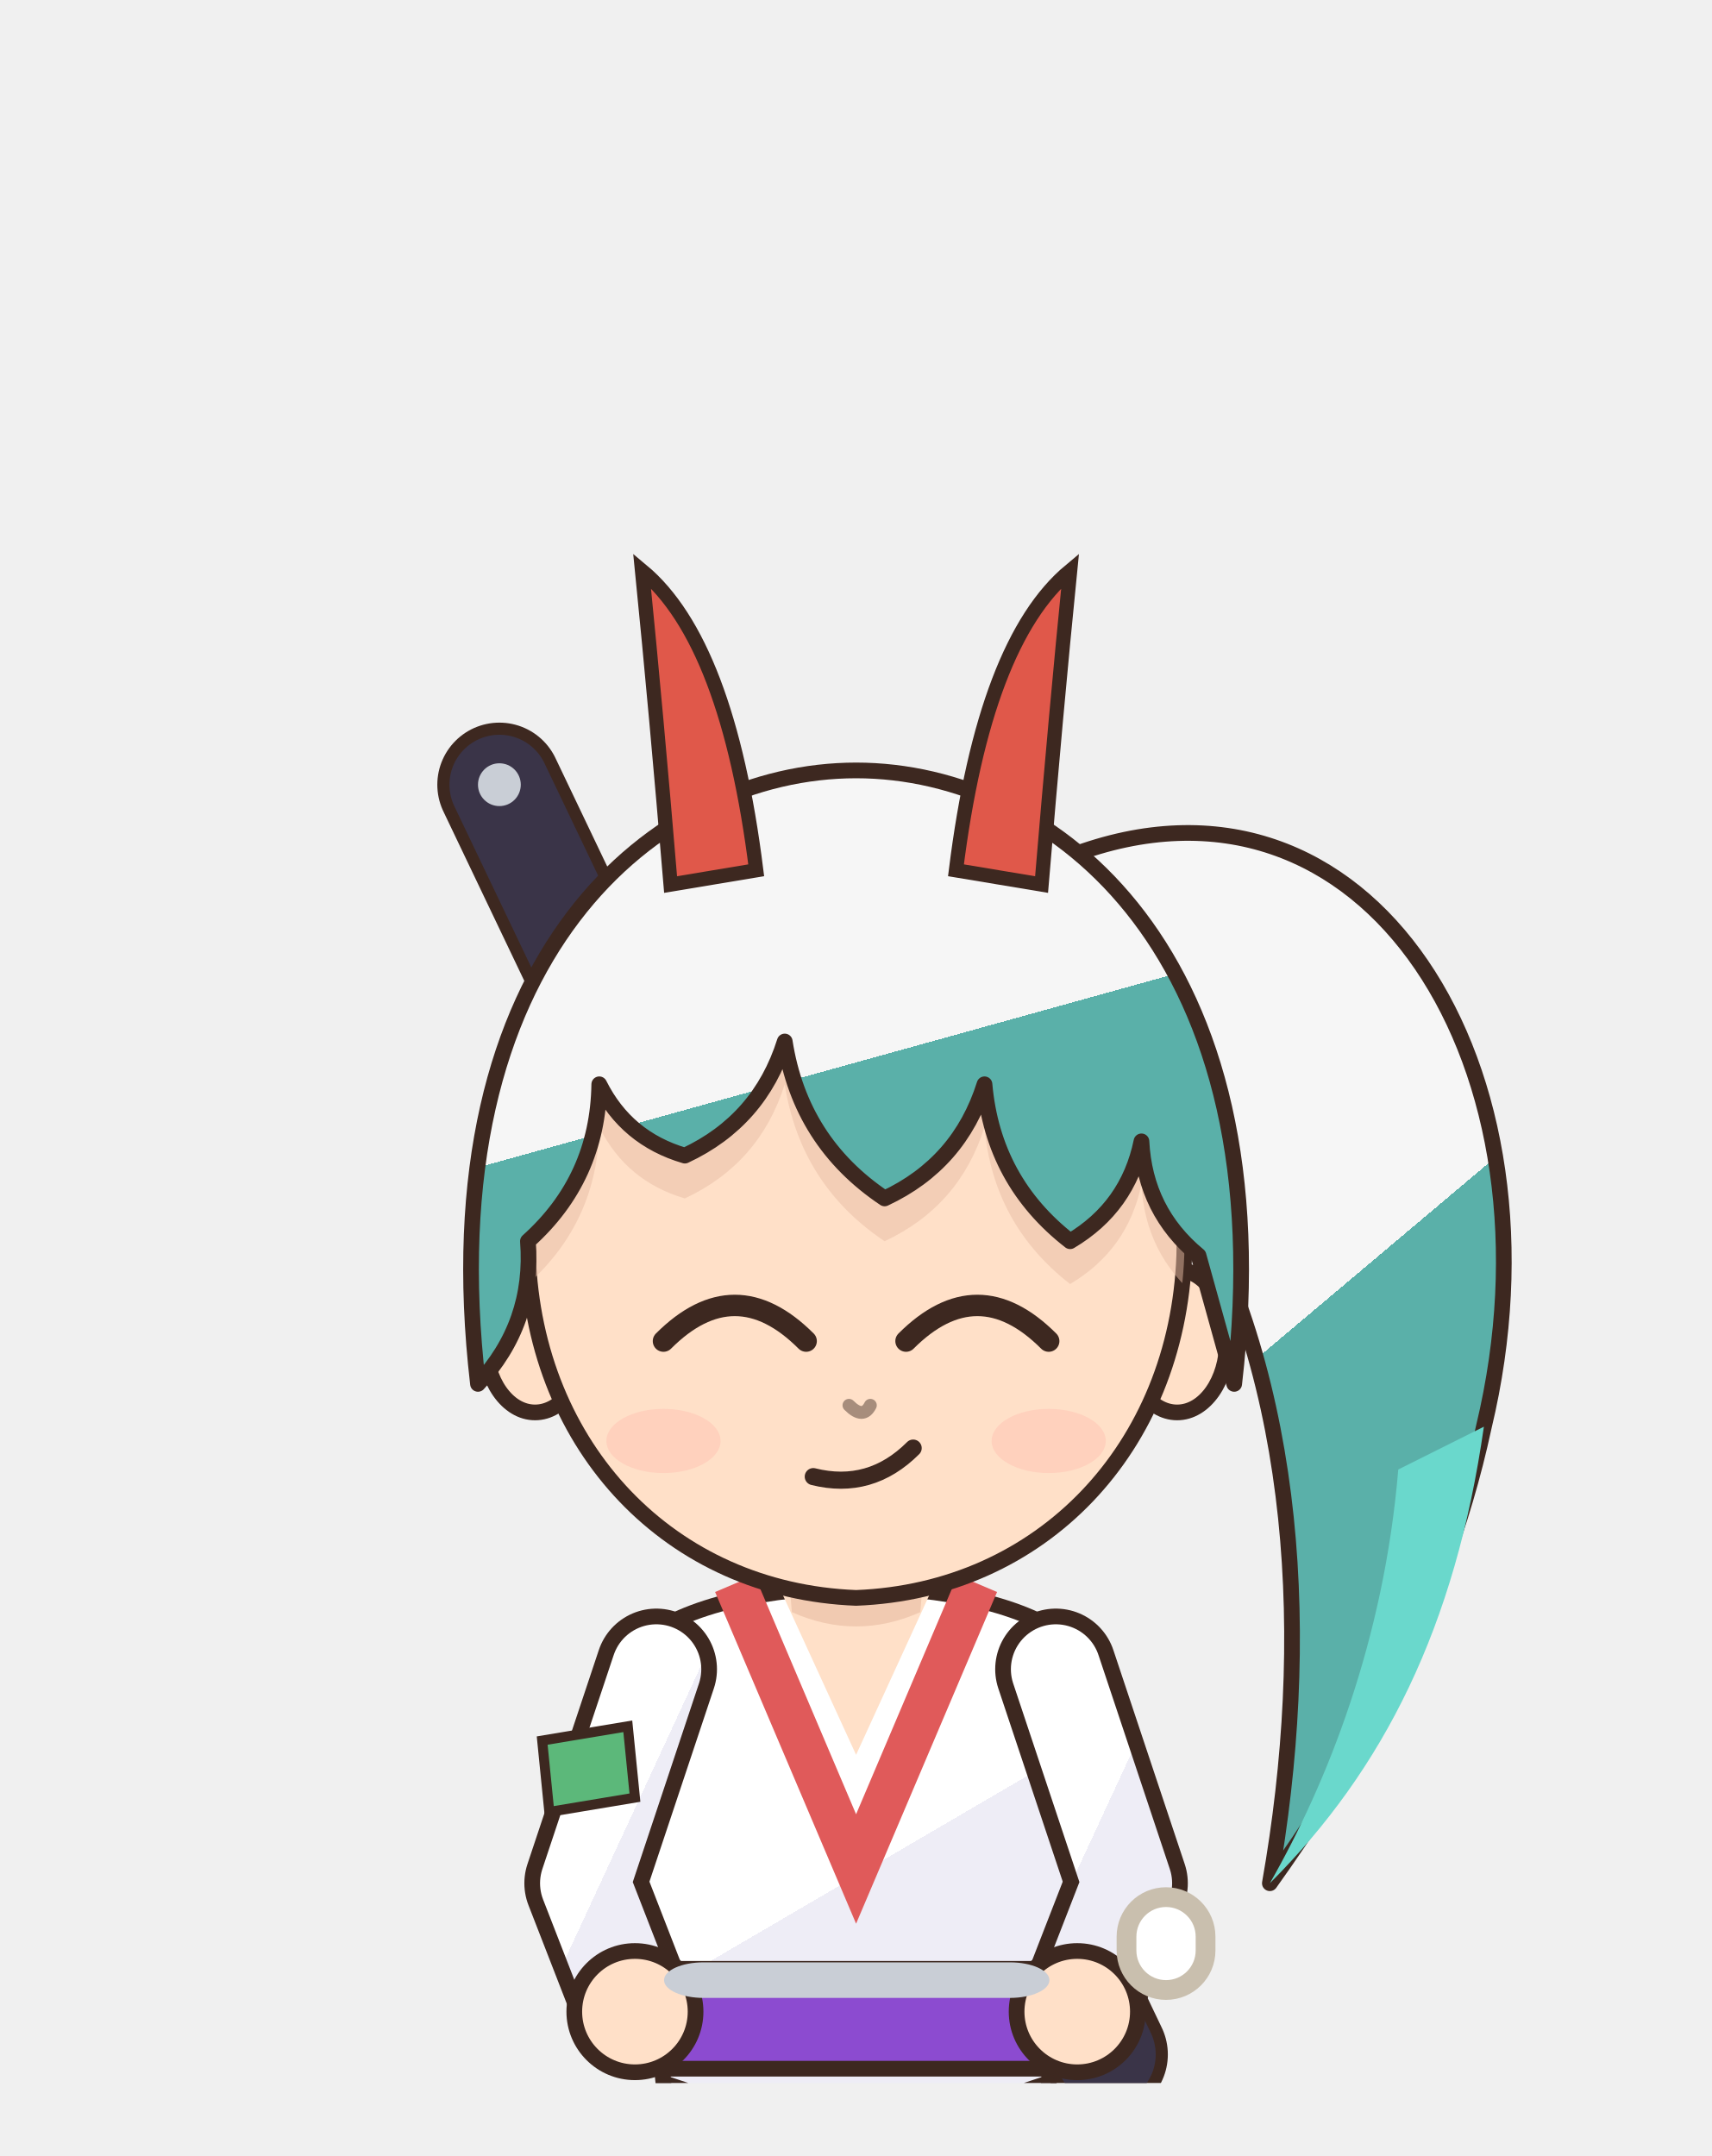
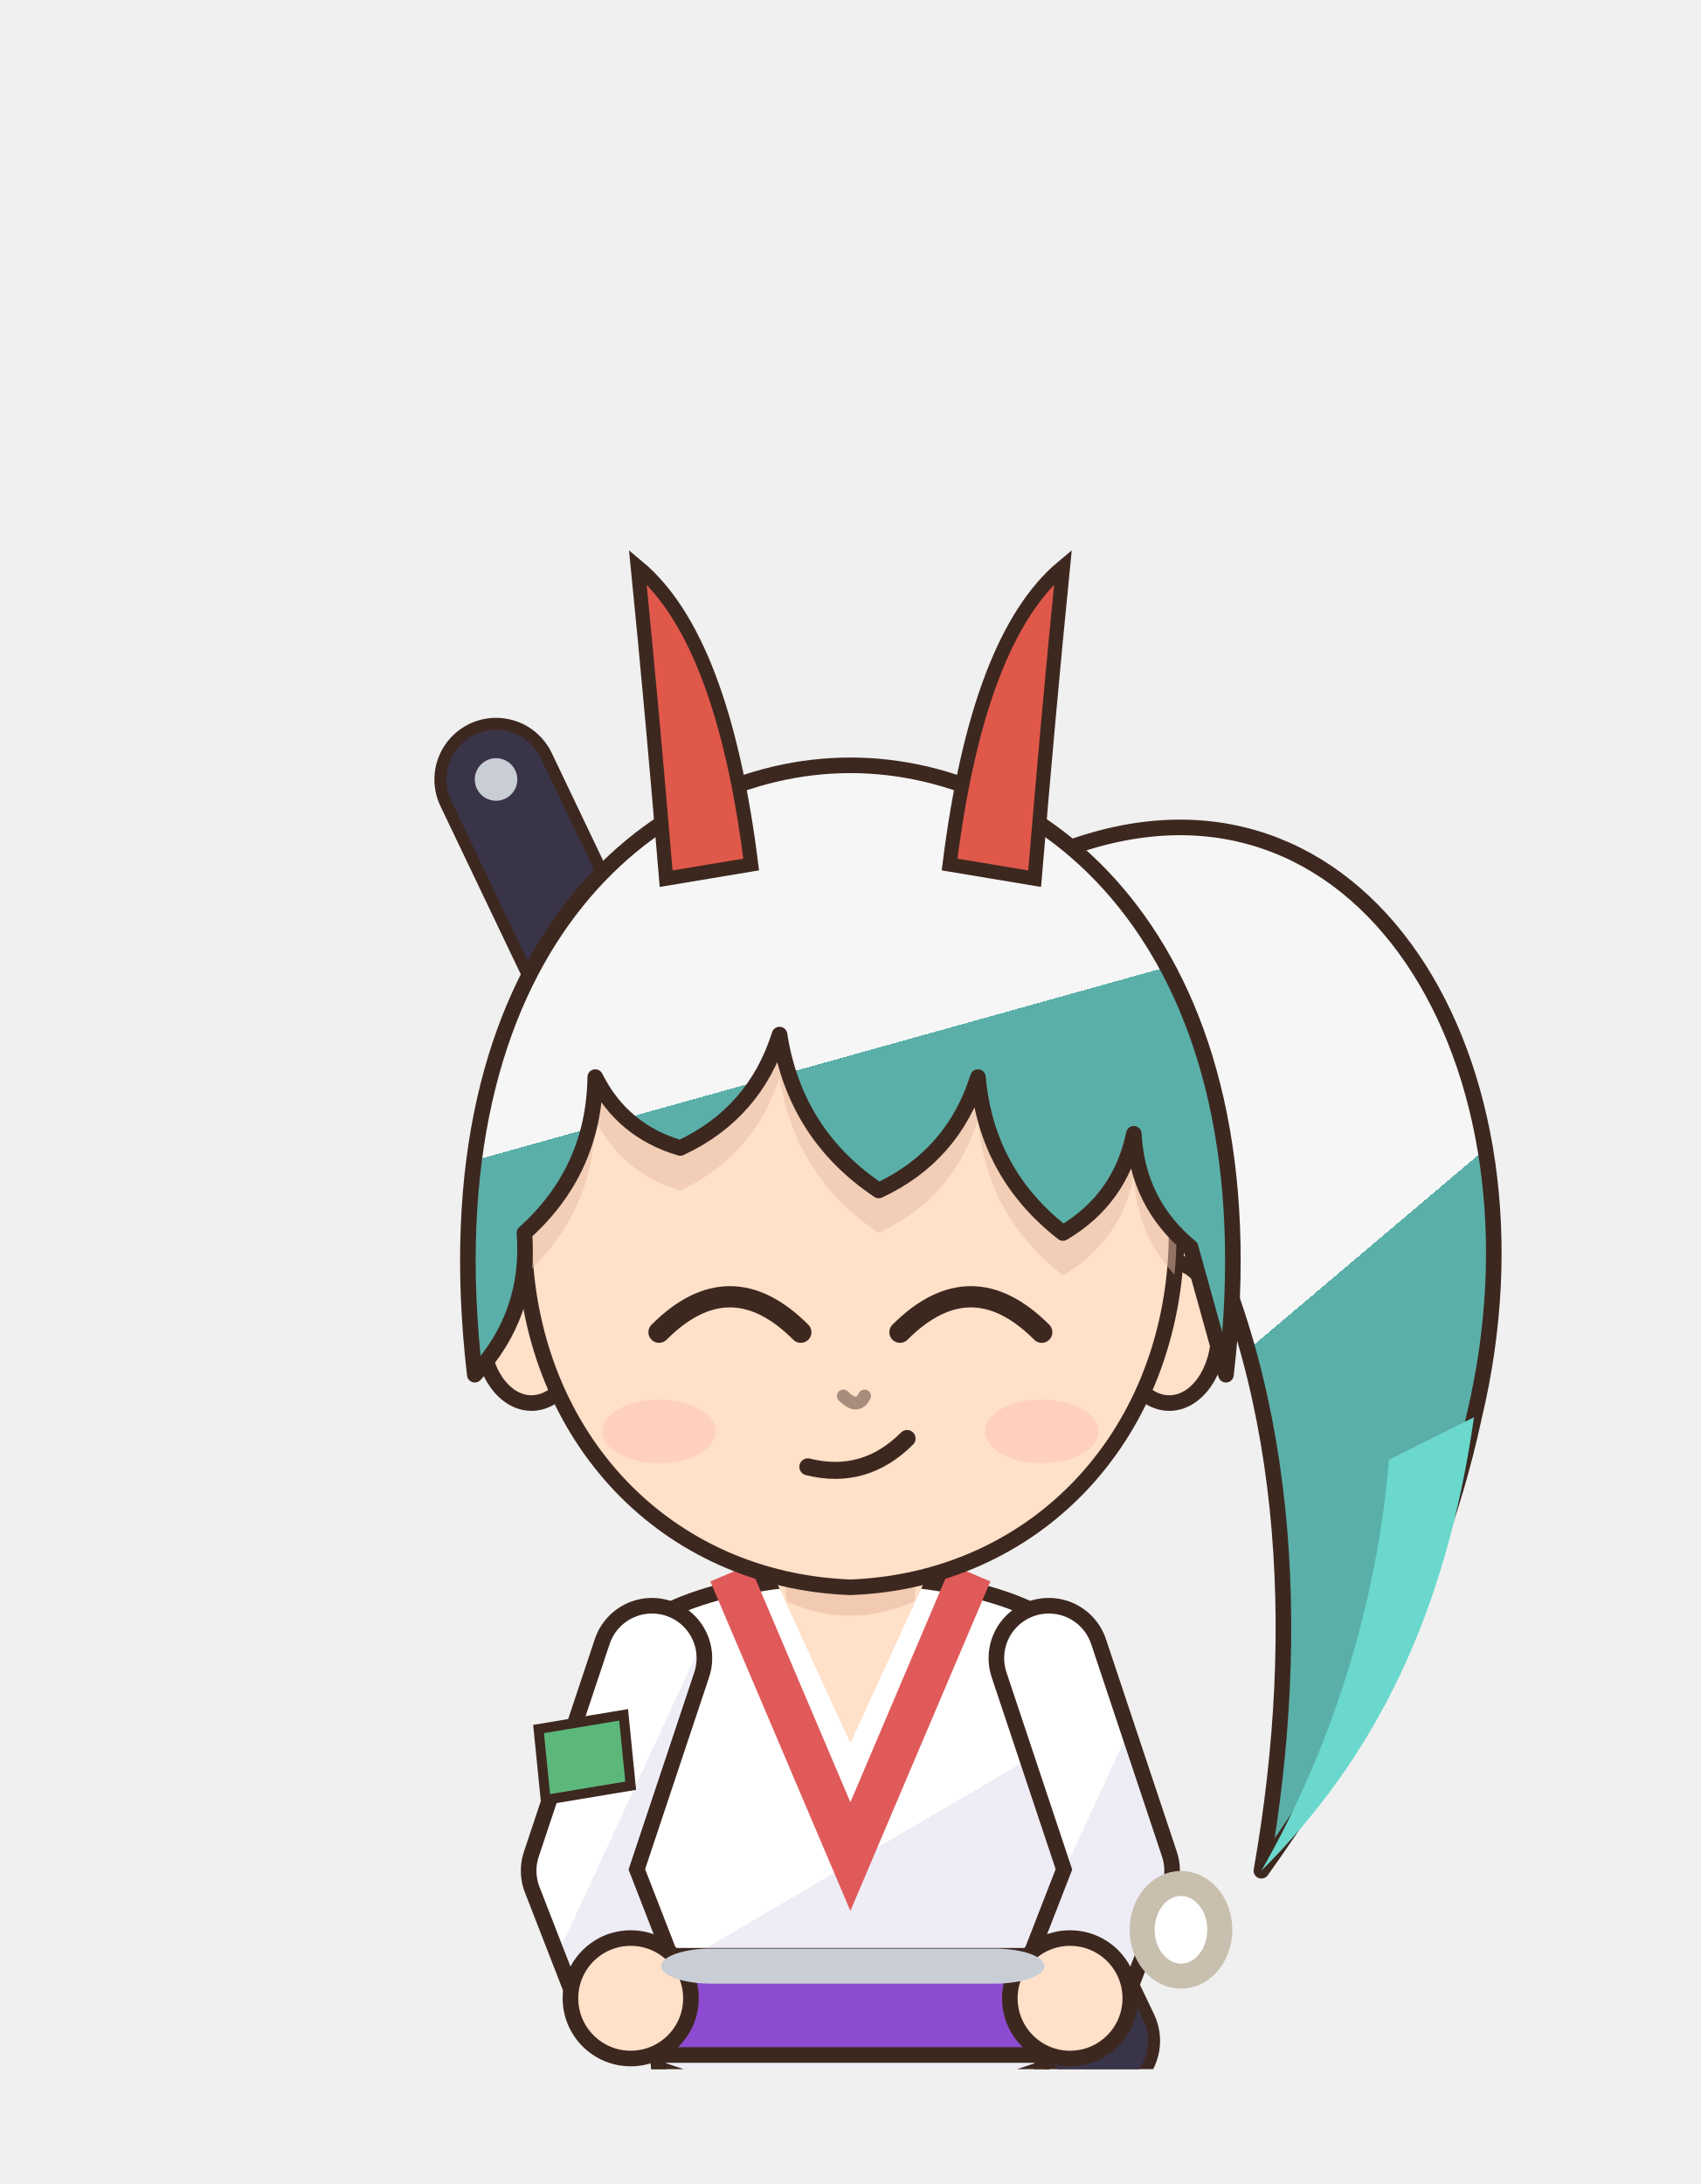
- <svg xmlns="http://www.w3.org/2000/svg" viewBox="1062.7 304.9 86.6 109.1" width="86.6" height="109.1">
-   <svg x="1062.7" y="304.9" viewBox="-120 -180 240 292" width="86.634" height="105.405">
+ <svg xmlns="http://www.w3.org/2000/svg" viewBox="1027.0 326.8 67.9 87.2" width="67.9" height="87.2">
+   <svg x="1027.0" y="326.8" viewBox="-120 -180 240 292" width="67.902" height="82.615">
    <defs>
      <linearGradient id="hair68" x1="0" y1="0" x2=".35" y2="1">
        <stop offset="0" stop-color="#f6f6f6" />
        <stop offset=".58" stop-color="#f6f6f6" />
        <stop offset=".58" stop-color="#5ab0a9" />
        <stop offset="1" stop-color="#5ab0a9" />
      </linearGradient>
      <radialGradient id="skin68" cx=".4" cy=".32" r=".85">
        <stop offset="0" stop-color="#ffe0c8" />
        <stop offset=".84" stop-color="#ffe0c8" />
        <stop offset=".84" stop-color="#f1cab1" />
        <stop offset="1" stop-color="#f1cab1" />
      </radialGradient>
      <linearGradient id="cloth68" x1="0" y1="0" x2=".45" y2="1">
        <stop offset="0" stop-color="#ffffff" />
        <stop offset=".6" stop-color="#ffffff" />
        <stop offset=".6" stop-color="#eeedf6" />
        <stop offset="1" stop-color="#eeedf6" />
      </linearGradient>
      <linearGradient id="iris68" x1="0" y1="0" x2="0" y2="1">
        <stop offset="0" stop-color="#642721" />
        <stop offset=".5" stop-color="#e0584a" />
        <stop offset="1" stop-color="#eda39b" />
      </linearGradient>
      <linearGradient id="straw68" x1="0" y1="0" x2=".3" y2="1">
        <stop offset="0" stop-color="#ffe39a" />
        <stop offset=".58" stop-color="#ffe39a" />
        <stop offset=".58" stop-color="#e9b456" />
        <stop offset="1" stop-color="#e9b456" />
      </linearGradient>
      <clipPath id="face68">
        <path d="M -46,-4 C -47,-38 -25,-55 0,-55 C 25,-55 47,-38 46,-4 C 45,23 26,43 0,44 C -26,43 -45,23 -46,-4 Z" />
      </clipPath>
    </defs>
    <path d="M 30,-60 C 72,-76 100,-30 88,20 C 82,48 68,70 58,84 C 64,50 62,14 46,-14 Z" fill="url(#hair68)" stroke="#3d2820" stroke-width="2.2" stroke-linejoin="round" />
    <path d="M 76,26 C 74,50 66,70 58,84 C 74,68 84,48 88,20 Z" fill="#6ad8cc" />
    <path d="M 35,108 L -50,-70" stroke="#3d2820" stroke-width="17.4" stroke-linecap="round" />
    <path d="M 35,108 L -50,-70" stroke="#3a3448" stroke-width="14" stroke-linecap="round" />
    <circle cx="-50" cy="-70" r="3" fill="#c9ced6" />
    <circle cx="-36" cy="-51" r="3" fill="#c9ced6" />
    <circle cx="-22" cy="-32" r="3" fill="#c9ced6" />
    <circle cx="-8" cy="-13" r="3" fill="#c9ced6" />
    <rect x="-23" y="118" width="20" height="84" rx="8" fill="#ffffff" stroke="#3d2820" stroke-width="2.2" stroke-linejoin="round" />
    <ellipse cx="-13" cy="205" rx="14" ry="7" fill="#3a2a24" stroke="#3d2820" stroke-width="2.2" stroke-linejoin="round" />
    <rect x="3" y="118" width="20" height="84" rx="8" fill="#ffffff" stroke="#3d2820" stroke-width="2.2" stroke-linejoin="round" />
    <ellipse cx="13" cy="205" rx="14" ry="7" fill="#3a2a24" stroke="#3d2820" stroke-width="2.2" stroke-linejoin="round" />
    <path d="M -30,50 C -34,68 -28,94 -26,124 L 26,124 C 28,94 34,68 30,50 C 18,40 -18,40 -30,50 Z" fill="url(#cloth68)" stroke="#3d2820" stroke-width="2.2" stroke-linejoin="round" />
    <path d="M -17,42 L 0,82 L 17,42" stroke="#e05a5a" stroke-width="6" fill="none" />
    <path d="M -11,42 L 0,66 L 11,42 Z" fill="url(#skin68)" />
    <path d="M -31,96 L 31,96 L 30,110 L -30,110 Z" fill="#8c4bd0" stroke="#3d2820" stroke-width="2.2" stroke-linejoin="round" />
    <path d="M -27,112 L -36,176 L -10,176 L -9,118 Z M 27,112 L 36,176 L 10,176 L 9,118 Z" fill="url(#cloth68)" stroke="#3d2820" stroke-width="2.2" stroke-linejoin="round" />
    <path d="M -28,54 L -38,84 L -31,102" stroke="#3d2820" stroke-width="17" fill="none" stroke-linecap="round" stroke-linejoin="round" />
    <path d="M -28,54 L -38,84 L -31,102" stroke="url(#cloth68)" stroke-width="12.6" fill="none" stroke-linecap="round" stroke-linejoin="round" />
    <path d="M 28,54 L 38,84 L 31,102" stroke="#3d2820" stroke-width="17" fill="none" stroke-linecap="round" stroke-linejoin="round" />
    <path d="M 28,54 L 38,84 L 31,102" stroke="url(#cloth68)" stroke-width="12.6" fill="none" stroke-linecap="round" stroke-linejoin="round" />
    <circle cx="-31" cy="102" r="8.5" fill="url(#skin68)" stroke="#3d2820" stroke-width="2.2" />
    <circle cx="31" cy="102" r="8.5" fill="url(#skin68)" stroke="#3d2820" stroke-width="2.2" />
    <path d="M -44,64 L -32,62 L -31,72 L -43,74 Z" fill="#5cb87a" stroke="#3d2820" stroke-width="1.4" />
    <path d="M -10,34 L 10,34 L 9,46 Q 0,50 -9,46 Z" fill="#f1cab1" />
    <ellipse cx="-45" cy="8" rx="7" ry="10" fill="url(#skin68)" stroke="#3d2820" stroke-width="2.2" stroke-linejoin="round" />
    <ellipse cx="45" cy="8" rx="7" ry="10" fill="url(#skin68)" stroke="#3d2820" stroke-width="2.2" stroke-linejoin="round" />
    <path d="M -46,-4 C -47,-38 -25,-55 0,-55 C 25,-55 47,-38 46,-4 C 45,23 26,43 0,44 C -26,43 -45,23 -46,-4 Z" fill="url(#skin68)" stroke="#3d2820" stroke-width="2.2" stroke-linejoin="round" />
    <g clip-path="url(#face68)">
      <path d="M -53,14 C -60,-46 -28,-72 0,-72 C 28,-72 60,-46 53,14 L 48,-4 Q 40.5,-10.2 40,-20 Q 38.1,-10.8 30,-6 Q 19.2,-14.4 18,-28 Q 14.5,-16.9 4,-12 Q -7.8,-19.9 -10,-34 Q -13.5,-22.9 -24,-18 Q -32.2,-20.4 -36,-28 Q -36.2,-14.8 -46,-6 Q -45.1,5.5 -53,14 Z" transform="translate(0,6)" fill="#e7bca4" opacity=".5" />
    </g>
    <path d="M -27,8 Q -17,-2 -7,8" stroke="#3d2820" stroke-width="3" fill="none" stroke-linecap="round" />
    <path d="M 7,8 Q 17,-2 27,8" stroke="#3d2820" stroke-width="3" fill="none" stroke-linecap="round" />
    <path d="M -6,27 Q 2,29 8,23" stroke="#3d2820" stroke-width="2.4" fill="none" stroke-linecap="round" />
    <ellipse cx="-27" cy="22" rx="8" ry="4.5" fill="#ff8c8c" opacity="0.18" />
    <ellipse cx="27" cy="22" rx="8" ry="4.5" fill="#ff8c8c" opacity="0.18" />
    <path d="M -1,17 Q 1,19 2,17" stroke="#a78d7c" stroke-width="1.8" fill="none" stroke-linecap="round" />
    <path d="M -53,14 C -60,-46 -28,-72 0,-72 C 28,-72 60,-46 53,14 L 48,-4 Q 40.5,-10.2 40,-20 Q 38.1,-10.8 30,-6 Q 19.2,-14.4 18,-28 Q 14.5,-16.9 4,-12 Q -7.8,-19.9 -10,-34 Q -13.5,-22.9 -24,-18 Q -32.2,-20.4 -36,-28 Q -36.2,-14.8 -46,-6 Q -45.1,5.5 -53,14 Z" fill="url(#hair68)" stroke="#3d2820" stroke-width="2.2" stroke-linejoin="round" />
    <path d="M -14,-58 Q -18,-90 -30,-100 Q -28,-80 -26,-56 Z" fill="#e0584a" stroke="#3d2820" stroke-width="2" />
    <path d="M 14,-58 Q 18,-90 30,-100 Q 28,-80 26,-56 Z" fill="#e0584a" stroke="#3d2820" stroke-width="2" />
  </svg>
-   <rect x="1096.3" y="404.2" width="19.5" height="1.8" rx="2" fill="#c9ced6" />
-   <rect x="1119.7" y="400.9" width="4.0" height="4.7" rx="2" fill="#ffffff" stroke="#c9bfae" />
+   <rect x="1053.4" y="404.6" width="15.3" height="1.4" rx="2" fill="#c9ced6" />
+   <rect x="1072.6" y="402.0" width="3.1" height="3.7" rx="2" fill="#ffffff" stroke="#c9bfae" />
</svg>
